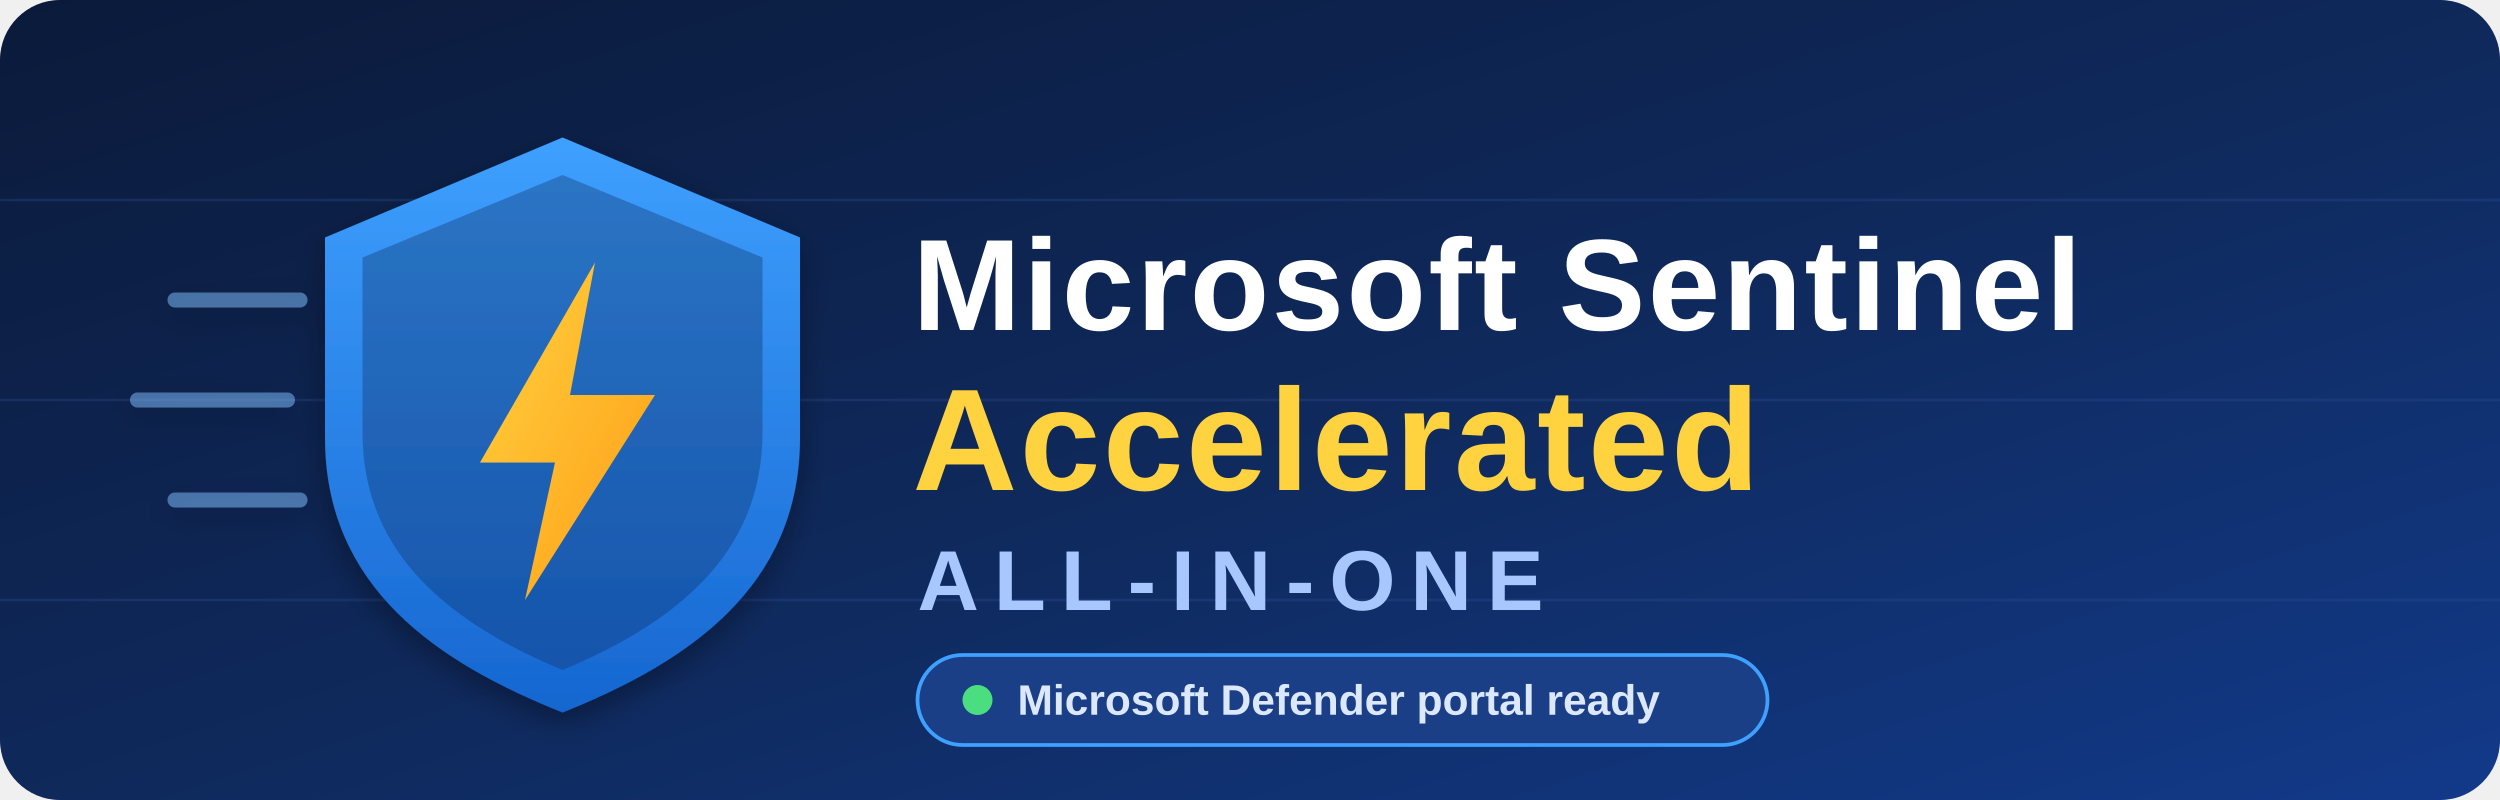
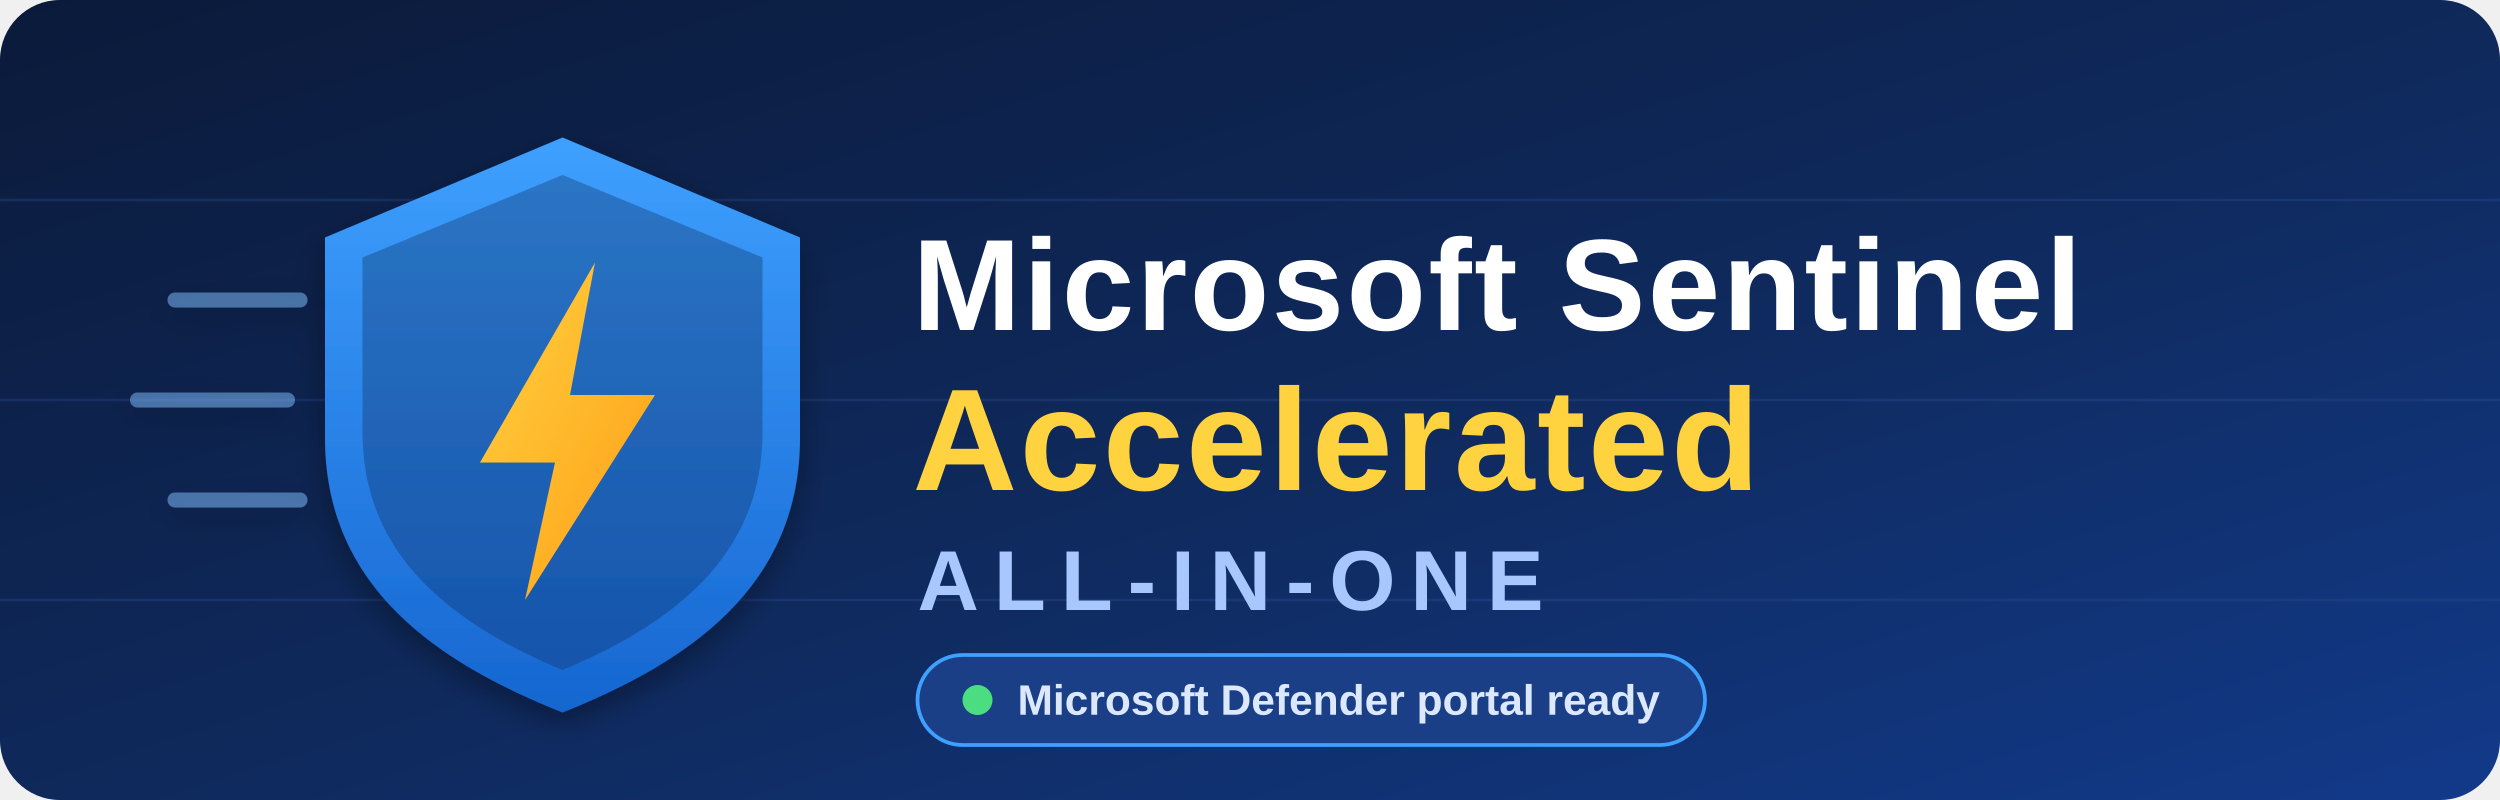
<svg xmlns="http://www.w3.org/2000/svg" width="1000" height="320" viewBox="0 0 1000 320" font-family="Segoe UI, Arial, sans-serif">
  <defs>
    <linearGradient id="bg" x1="0" y1="0" x2="1" y2="1">
      <stop offset="0" stop-color="#0b1a3a" />
      <stop offset="0.55" stop-color="#0f2a5e" />
      <stop offset="1" stop-color="#123a8a" />
    </linearGradient>
    <linearGradient id="shield" x1="0" y1="0" x2="0" y2="1">
      <stop offset="0" stop-color="#3ea0ff" />
      <stop offset="1" stop-color="#1666d0" />
    </linearGradient>
    <linearGradient id="bolt" x1="0" y1="0" x2="1" y2="1">
      <stop offset="0" stop-color="#ffd23f" />
      <stop offset="1" stop-color="#ff9d17" />
    </linearGradient>
    <filter id="soft" x="-20%" y="-20%" width="140%" height="140%">
      <feDropShadow dx="0" dy="4" stdDeviation="6" flood-color="#000" flood-opacity="0.35" />
    </filter>
  </defs>
  <rect width="1000" height="320" rx="24" fill="url(#bg)" />
  <g stroke="#2b4b8f" stroke-width="1" opacity="0.35">
    <line x1="0" y1="80" x2="1000" y2="80" />
    <line x1="0" y1="160" x2="1000" y2="160" />
    <line x1="0" y1="240" x2="1000" y2="240" />
  </g>
  <g filter="url(#soft)">
    <g opacity="0.5" stroke="#7fc0ff" stroke-width="6" stroke-linecap="round">
      <line x1="70" y1="120" x2="120" y2="120" />
      <line x1="55" y1="160" x2="115" y2="160" />
      <line x1="70" y1="200" x2="120" y2="200" />
    </g>
    <path d="M225 55 L320 95 L320 175 C320 235 275 265 225 285 C175 265 130 235 130 175 L130 95 Z" fill="url(#shield)" />
    <path d="M225 70 L305 103 L305 173 C305 223 268 250 225 268 C182 250 145 223 145 173 L145 103 Z" fill="#0f2a5e" opacity="0.35" />
    <path d="M238 105 L192 185 L222 185 L210 240 L262 158 L228 158 Z" fill="url(#bolt)" />
  </g>
  <text x="365" y="132" font-size="52" font-weight="700" fill="#ffffff" letter-spacing="1">Microsoft Sentinel</text>
  <text x="365" y="196" font-size="58" font-weight="800" fill="#ffd23f" letter-spacing="1">Accelerated</text>
  <text x="367" y="244" font-size="34" font-weight="600" fill="#a9c7ff" letter-spacing="6">ALL-IN-ONE</text>
  <g transform="translate(367,262)">
-     <rect x="0" y="0" width="340" height="36" rx="18" fill="#1b3f86" stroke="#3ea0ff" stroke-width="1.5" />
+     <rect x="0" y="0" width="315" height="36" rx="18" fill="#1b3f86" stroke="#3ea0ff" stroke-width="1.5" />
    <circle cx="24" cy="18" r="6" fill="#4ade80" />
    <text x="40" y="18" font-size="17" font-weight="600" fill="#dbe8ff" dominant-baseline="central">Microsoft Defender portal ready</text>
  </g>
</svg>
